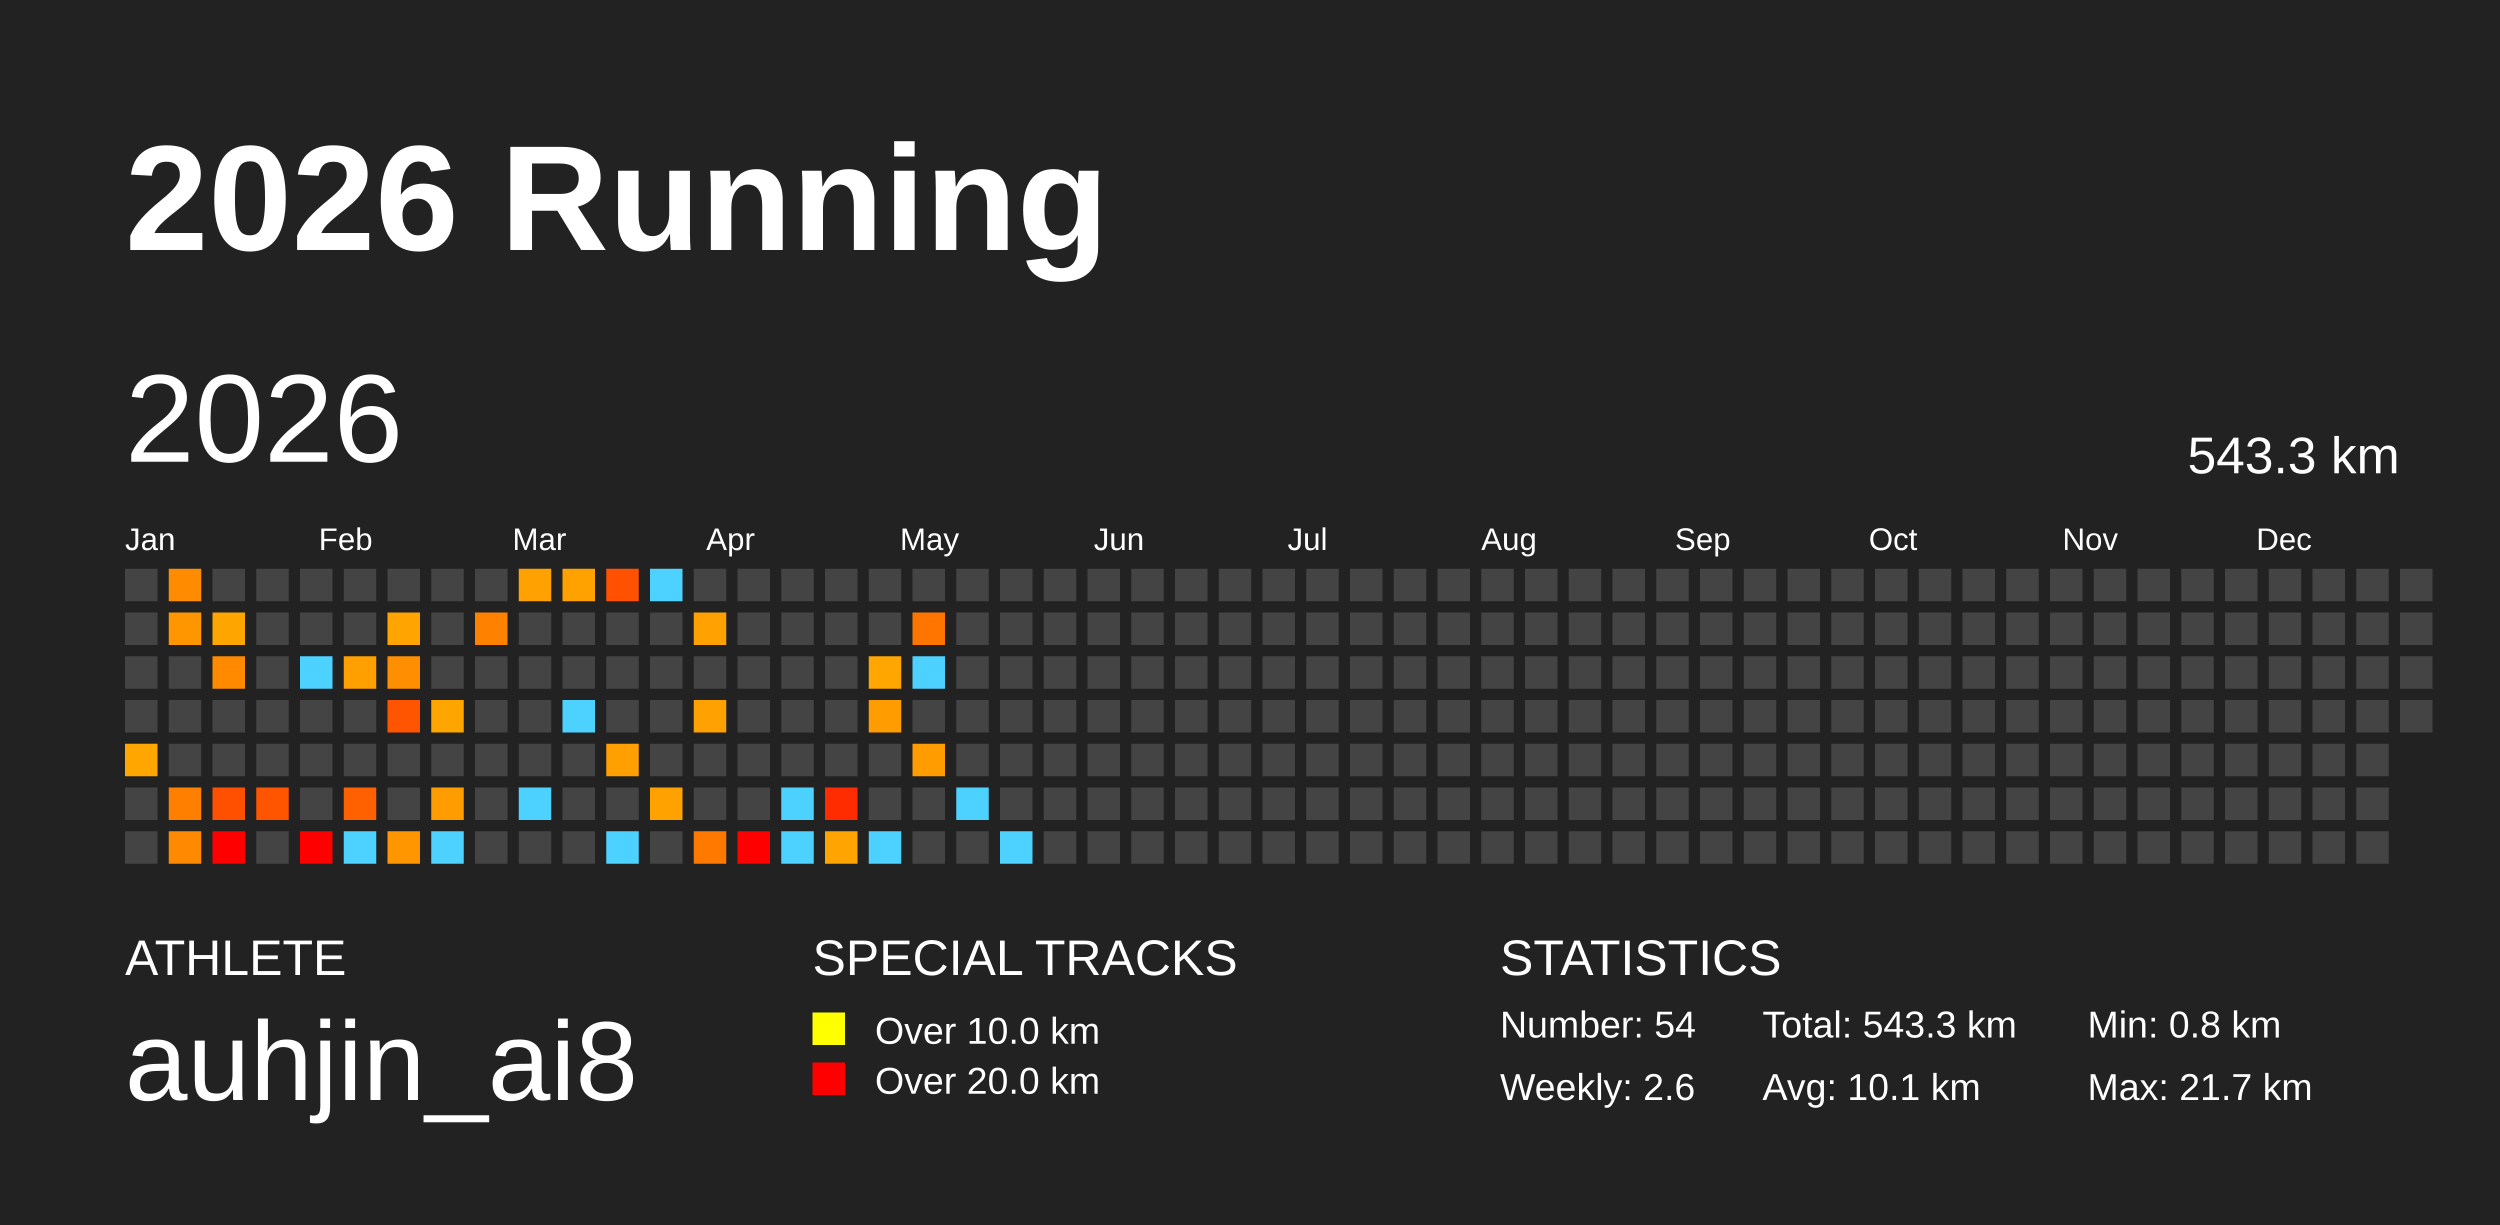
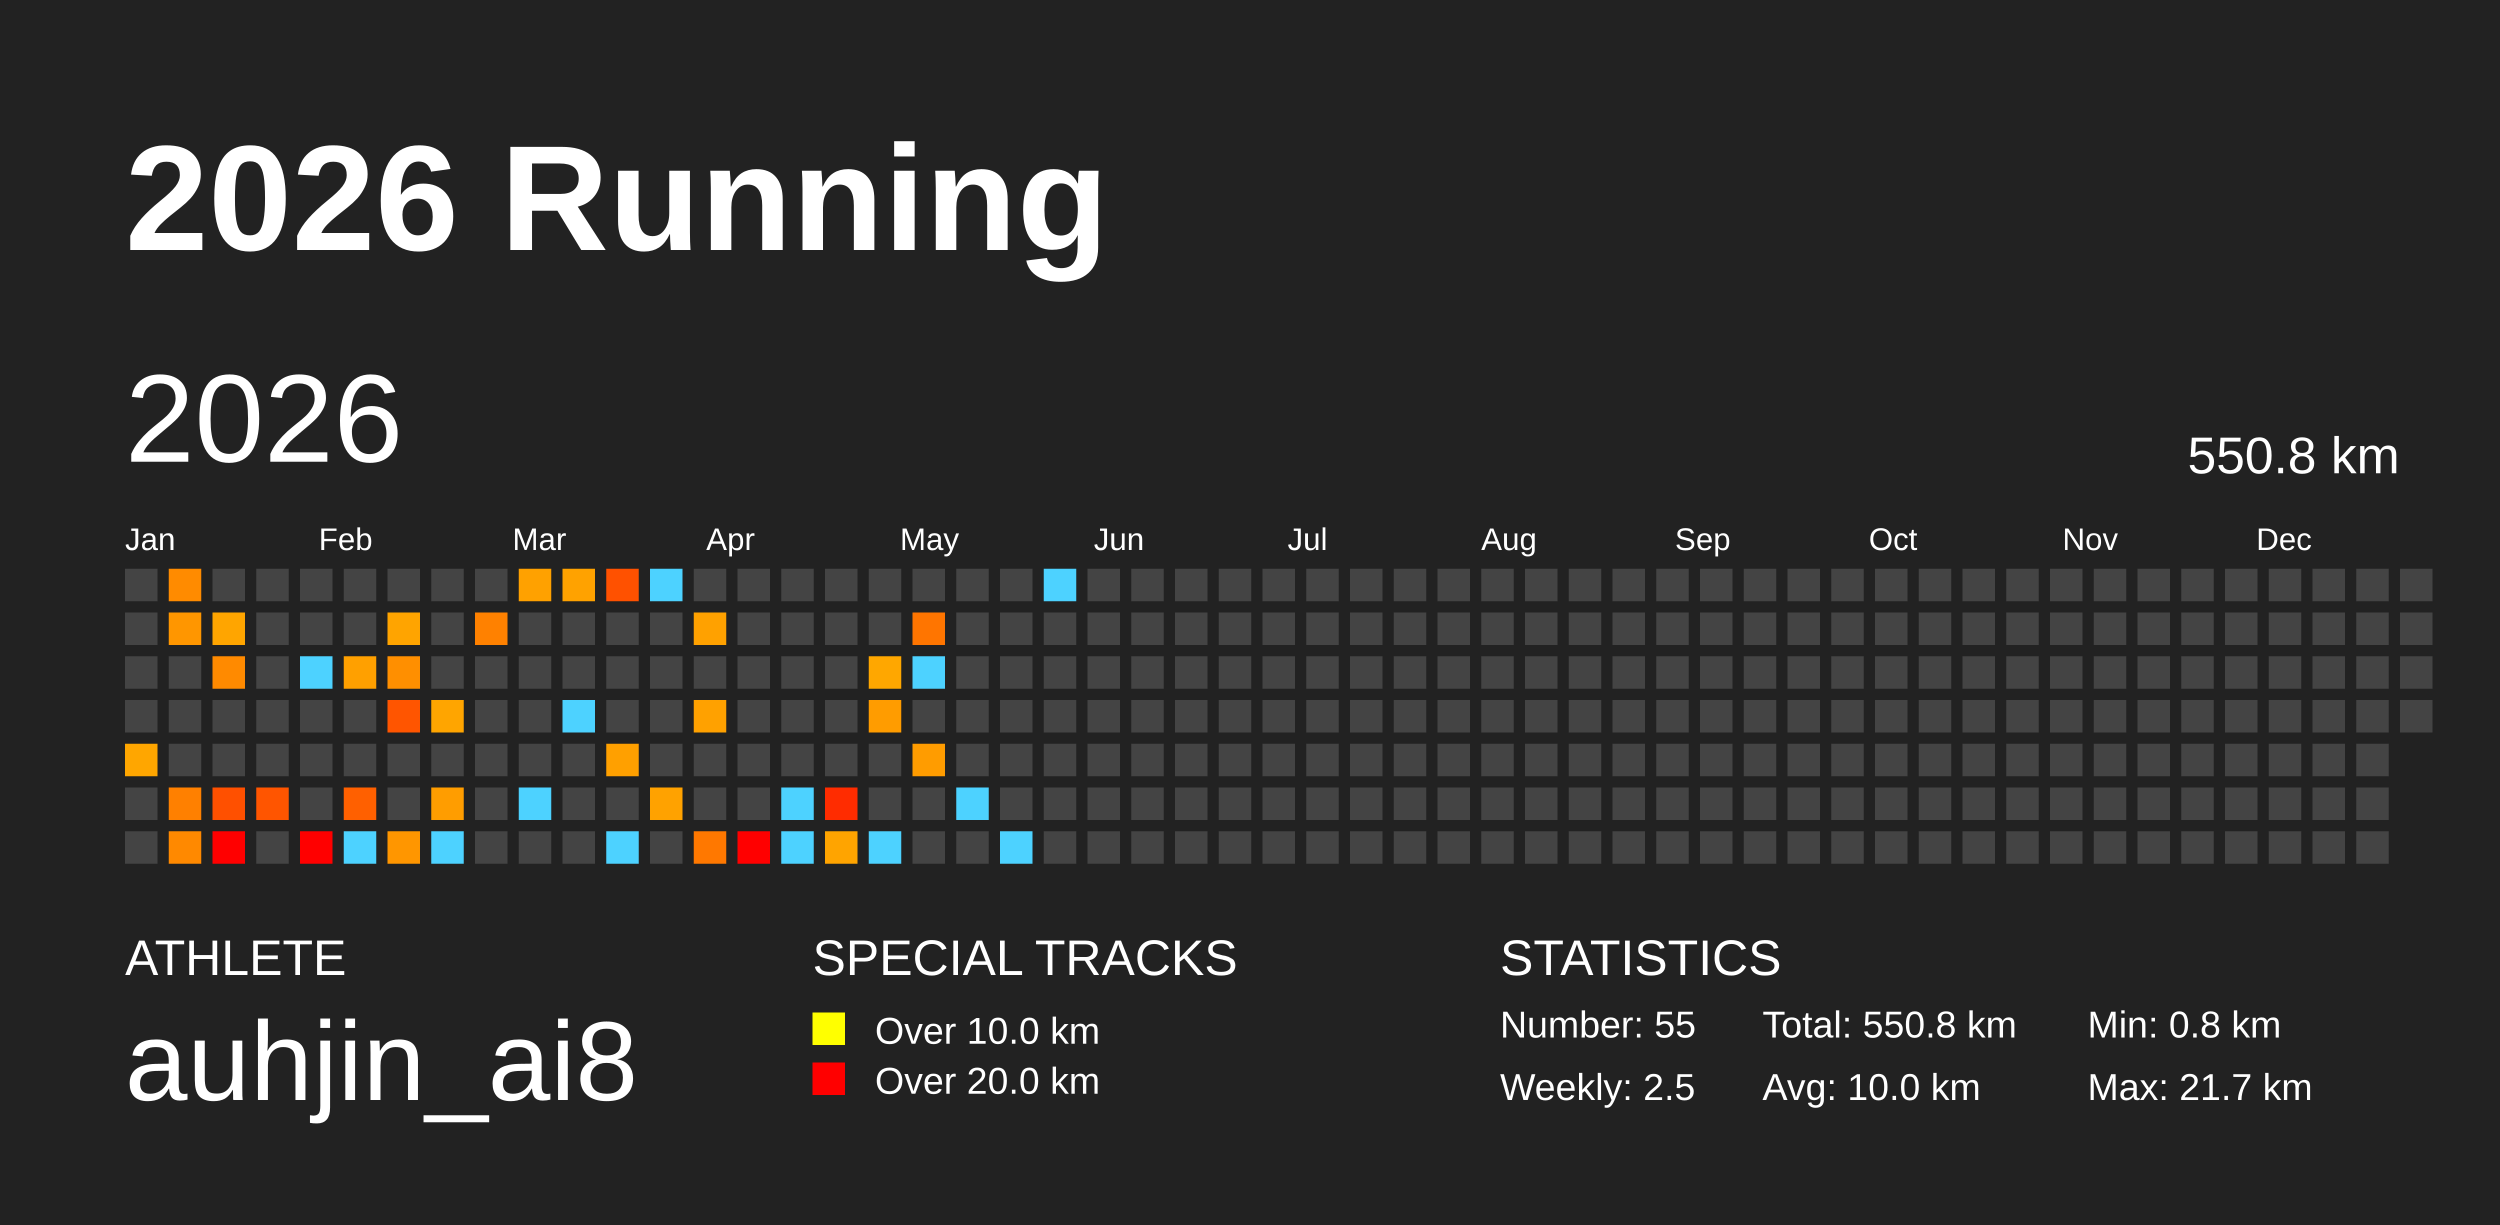
<svg xmlns="http://www.w3.org/2000/svg" baseProfile="full" height="98mm" version="1.1" viewBox="0,0,200,98" width="200mm">
  <defs />
  <rect fill="#222222" height="98" width="200" x="0" y="0" />
  <text fill="#FFFFFF" style="font-size:12px; font-family:Arial; font-weight:bold;" x="10" y="20">2026 Running</text>
  <text fill="#FFFFFF" style="font-size:4px; font-family:Arial" x="10" y="78">ATHLETE</text>
  <text fill="#FFFFFF" style="font-size:9px; font-family:Arial" x="10" y="88">auhjin_ai8</text>
  <text fill="#FFFFFF" style="font-size:4px; font-family:Arial" x="65" y="78">SPECIAL TRACKS</text>
  <rect fill="yellow" height="2.6" width="2.6" x="65" y="81" />
  <text fill="#FFFFFF" style="font-size:3px; font-family:Arial" x="70" y="83.5">Over 10.0 km</text>
  <rect fill="red" height="2.6" width="2.6" x="65" y="85" />
  <text fill="#FFFFFF" style="font-size:3px; font-family:Arial" x="70" y="87.5">Over 20.0 km</text>
  <text fill="#FFFFFF" style="font-size:4px; font-family:Arial" x="120" y="78">STATISTICS</text>
-   <text fill="#FFFFFF" style="font-size:3px; font-family:Arial" x="120" y="83">Number: 54</text>
-   <text fill="#FFFFFF" style="font-size:3px; font-family:Arial" x="120" y="88">Weekly: 2.6</text>
-   <text fill="#FFFFFF" style="font-size:3px; font-family:Arial" x="141" y="83">Total: 543.3 km</text>
-   <text fill="#FFFFFF" style="font-size:3px; font-family:Arial" x="141" y="88">Avg: 10.1 km</text>
+   <text fill="#FFFFFF" style="font-size:3px; font-family:Arial" x="120" y="83">Number: 55</text>
+   <text fill="#FFFFFF" style="font-size:3px; font-family:Arial" x="120" y="88">Weekly: 2.5</text>
+   <text fill="#FFFFFF" style="font-size:3px; font-family:Arial" x="141" y="83">Total: 550.8 km</text>
+   <text fill="#FFFFFF" style="font-size:3px; font-family:Arial" x="141" y="88">Avg: 10.0 km</text>
  <text fill="#FFFFFF" style="font-size:3px; font-family:Arial" x="167" y="83">Min: 0.8 km</text>
  <text fill="#FFFFFF" style="font-size:3px; font-family:Arial" x="167" y="88">Max: 21.7 km</text>
  <text dominant-baseline="hanging" fill="#FFFFFF" style="font-size:10.0px; font-family:Arial;" x="10" y="30">2026</text>
-   <text dominant-baseline="hanging" fill="#FFFFFF" style="font-size:4.125px; font-family:Arial;" x="175" y="35">543.3 km</text>
+   <text dominant-baseline="hanging" fill="#FFFFFF" style="font-size:4.125px; font-family:Arial;" x="175" y="35">550.8 km</text>
  <text fill="#FFFFFF" style="font-size:2.5px; font-family:Arial" x="10.0" y="44">Jan</text>
  <text fill="#FFFFFF" style="font-size:2.5px; font-family:Arial" x="25.5" y="44">Feb</text>
  <text fill="#FFFFFF" style="font-size:2.5px; font-family:Arial" x="41.0" y="44">Mar</text>
  <text fill="#FFFFFF" style="font-size:2.5px; font-family:Arial" x="56.5" y="44">Apr</text>
  <text fill="#FFFFFF" style="font-size:2.5px; font-family:Arial" x="72.0" y="44">May</text>
  <text fill="#FFFFFF" style="font-size:2.5px; font-family:Arial" x="87.5" y="44">Jun</text>
  <text fill="#FFFFFF" style="font-size:2.5px; font-family:Arial" x="103.0" y="44">Jul</text>
  <text fill="#FFFFFF" style="font-size:2.5px; font-family:Arial" x="118.5" y="44">Aug</text>
  <text fill="#FFFFFF" style="font-size:2.5px; font-family:Arial" x="134.0" y="44">Sep</text>
  <text fill="#FFFFFF" style="font-size:2.5px; font-family:Arial" x="149.5" y="44">Oct</text>
  <text fill="#FFFFFF" style="font-size:2.5px; font-family:Arial" x="165.0" y="44">Nov</text>
  <text fill="#FFFFFF" style="font-size:2.5px; font-family:Arial" x="180.5" y="44">Dec</text>
  <rect fill="#444444" height="2.6" width="2.6" x="10.0" y="45.5" />
  <rect fill="#444444" height="2.6" width="2.6" x="10.0" y="49.0" />
  <rect fill="#444444" height="2.6" width="2.6" x="10.0" y="52.5" />
  <rect fill="#444444" height="2.6" width="2.6" x="10.0" y="56.0" />
  <rect fill="#ffa600" height="2.6" width="2.6" x="10.0" y="59.5" />
  <rect fill="#444444" height="2.6" width="2.6" x="10.0" y="63.0" />
  <rect fill="#444444" height="2.6" width="2.6" x="10.0" y="66.5" />
  <rect fill="#ff8b00" height="2.6" width="2.6" x="13.5" y="45.5" />
  <rect fill="#ff9600" height="2.6" width="2.6" x="13.5" y="49.0" />
  <rect fill="#444444" height="2.6" width="2.6" x="13.5" y="52.5" />
  <rect fill="#444444" height="2.6" width="2.6" x="13.5" y="56.0" />
  <rect fill="#444444" height="2.6" width="2.6" x="13.5" y="59.5" />
  <rect fill="#ff8000" height="2.6" width="2.6" x="13.5" y="63.0" />
  <rect fill="#ff8900" height="2.6" width="2.6" x="13.5" y="66.5" />
  <rect fill="#444444" height="2.6" width="2.6" x="17.0" y="45.5" />
  <rect fill="#ffa500" height="2.6" width="2.6" x="17.0" y="49.0" />
  <rect fill="#ff8a00" height="2.6" width="2.6" x="17.0" y="52.5" />
  <rect fill="#444444" height="2.6" width="2.6" x="17.0" y="56.0" />
  <rect fill="#444444" height="2.6" width="2.6" x="17.0" y="59.5" />
  <rect fill="#ff5000" height="2.6" width="2.6" x="17.0" y="63.0" />
  <rect fill="red" height="2.6" width="2.6" x="17.0" y="66.5" />
  <rect fill="#444444" height="2.6" width="2.6" x="20.5" y="45.5" />
  <rect fill="#444444" height="2.6" width="2.6" x="20.5" y="49.0" />
  <rect fill="#444444" height="2.6" width="2.6" x="20.5" y="52.5" />
  <rect fill="#444444" height="2.6" width="2.6" x="20.5" y="56.0" />
  <rect fill="#444444" height="2.6" width="2.6" x="20.5" y="59.5" />
  <rect fill="#ff5500" height="2.6" width="2.6" x="20.5" y="63.0" />
  <rect fill="#444444" height="2.6" width="2.6" x="20.5" y="66.5" />
  <rect fill="#444444" height="2.6" width="2.6" x="24.0" y="45.5" />
  <rect fill="#444444" height="2.6" width="2.6" x="24.0" y="49.0" />
  <rect fill="#4dd2ff" height="2.6" width="2.6" x="24.0" y="52.5" />
  <rect fill="#444444" height="2.6" width="2.6" x="24.0" y="56.0" />
  <rect fill="#444444" height="2.6" width="2.6" x="24.0" y="59.5" />
  <rect fill="#444444" height="2.6" width="2.6" x="24.0" y="63.0" />
  <rect fill="red" height="2.6" width="2.6" x="24.0" y="66.5" />
  <rect fill="#444444" height="2.6" width="2.6" x="27.5" y="45.5" />
  <rect fill="#444444" height="2.6" width="2.6" x="27.5" y="49.0" />
  <rect fill="#ffa000" height="2.6" width="2.6" x="27.5" y="52.5" />
  <rect fill="#444444" height="2.6" width="2.6" x="27.5" y="56.0" />
  <rect fill="#444444" height="2.6" width="2.6" x="27.5" y="59.5" />
  <rect fill="#ff6000" height="2.6" width="2.6" x="27.5" y="63.0" />
  <rect fill="#4dd2ff" height="2.6" width="2.6" x="27.5" y="66.5" />
  <rect fill="#444444" height="2.6" width="2.6" x="31.0" y="45.5" />
  <rect fill="#ffa400" height="2.6" width="2.6" x="31.0" y="49.0" />
  <rect fill="#ff8f00" height="2.6" width="2.6" x="31.0" y="52.5" />
  <rect fill="#ff5500" height="2.6" width="2.6" x="31.0" y="56.0" />
  <rect fill="#444444" height="2.6" width="2.6" x="31.0" y="59.5" />
  <rect fill="#444444" height="2.6" width="2.6" x="31.0" y="63.0" />
  <rect fill="#ff9600" height="2.6" width="2.6" x="31.0" y="66.5" />
  <rect fill="#444444" height="2.6" width="2.6" x="34.5" y="45.5" />
  <rect fill="#444444" height="2.6" width="2.6" x="34.5" y="49.0" />
  <rect fill="#444444" height="2.6" width="2.6" x="34.5" y="52.5" />
  <rect fill="#ffa500" height="2.6" width="2.6" x="34.5" y="56.0" />
  <rect fill="#444444" height="2.6" width="2.6" x="34.5" y="59.5" />
  <rect fill="#ff9d00" height="2.6" width="2.6" x="34.5" y="63.0" />
  <rect fill="#4dd2ff" height="2.6" width="2.6" x="34.5" y="66.5" />
  <rect fill="#444444" height="2.6" width="2.6" x="38.0" y="45.5" />
  <rect fill="#ff8100" height="2.6" width="2.6" x="38.0" y="49.0" />
  <rect fill="#444444" height="2.6" width="2.6" x="38.0" y="52.5" />
  <rect fill="#444444" height="2.6" width="2.6" x="38.0" y="56.0" />
  <rect fill="#444444" height="2.6" width="2.6" x="38.0" y="59.5" />
  <rect fill="#444444" height="2.6" width="2.6" x="38.0" y="63.0" />
  <rect fill="#444444" height="2.6" width="2.6" x="38.0" y="66.5" />
  <rect fill="#ffa100" height="2.6" width="2.6" x="41.5" y="45.5" />
  <rect fill="#444444" height="2.6" width="2.6" x="41.5" y="49.0" />
  <rect fill="#444444" height="2.6" width="2.6" x="41.5" y="52.5" />
  <rect fill="#444444" height="2.6" width="2.6" x="41.5" y="56.0" />
  <rect fill="#444444" height="2.6" width="2.6" x="41.5" y="59.5" />
  <rect fill="#4dd2ff" height="2.6" width="2.6" x="41.5" y="63.0" />
  <rect fill="#444444" height="2.6" width="2.6" x="41.5" y="66.5" />
  <rect fill="#ffa200" height="2.6" width="2.6" x="45.0" y="45.5" />
  <rect fill="#444444" height="2.6" width="2.6" x="45.0" y="49.0" />
  <rect fill="#444444" height="2.6" width="2.6" x="45.0" y="52.5" />
  <rect fill="#4dd2ff" height="2.6" width="2.6" x="45.0" y="56.0" />
  <rect fill="#444444" height="2.6" width="2.6" x="45.0" y="59.5" />
  <rect fill="#444444" height="2.6" width="2.6" x="45.0" y="63.0" />
  <rect fill="#444444" height="2.6" width="2.6" x="45.0" y="66.5" />
  <rect fill="#ff5100" height="2.6" width="2.6" x="48.5" y="45.5" />
  <rect fill="#444444" height="2.6" width="2.6" x="48.5" y="49.0" />
  <rect fill="#444444" height="2.6" width="2.6" x="48.5" y="52.5" />
  <rect fill="#444444" height="2.6" width="2.6" x="48.5" y="56.0" />
  <rect fill="#ffa000" height="2.6" width="2.6" x="48.5" y="59.5" />
  <rect fill="#444444" height="2.6" width="2.6" x="48.5" y="63.0" />
  <rect fill="#4dd2ff" height="2.6" width="2.6" x="48.5" y="66.5" />
  <rect fill="#4dd2ff" height="2.6" width="2.6" x="52.0" y="45.5" />
  <rect fill="#444444" height="2.6" width="2.6" x="52.0" y="49.0" />
  <rect fill="#444444" height="2.6" width="2.6" x="52.0" y="52.5" />
  <rect fill="#444444" height="2.6" width="2.6" x="52.0" y="56.0" />
  <rect fill="#444444" height="2.6" width="2.6" x="52.0" y="59.5" />
  <rect fill="#ffa200" height="2.6" width="2.6" x="52.0" y="63.0" />
  <rect fill="#444444" height="2.6" width="2.6" x="52.0" y="66.5" />
  <rect fill="#444444" height="2.6" width="2.6" x="55.5" y="45.5" />
  <rect fill="#ffa100" height="2.6" width="2.6" x="55.5" y="49.0" />
  <rect fill="#444444" height="2.6" width="2.6" x="55.5" y="52.5" />
  <rect fill="#ffa100" height="2.6" width="2.6" x="55.5" y="56.0" />
  <rect fill="#444444" height="2.6" width="2.6" x="55.5" y="59.5" />
  <rect fill="#444444" height="2.6" width="2.6" x="55.5" y="63.0" />
  <rect fill="#ff7800" height="2.6" width="2.6" x="55.5" y="66.5" />
  <rect fill="#444444" height="2.6" width="2.6" x="59.0" y="45.5" />
  <rect fill="#444444" height="2.6" width="2.6" x="59.0" y="49.0" />
  <rect fill="#444444" height="2.6" width="2.6" x="59.0" y="52.5" />
  <rect fill="#444444" height="2.6" width="2.6" x="59.0" y="56.0" />
  <rect fill="#444444" height="2.6" width="2.6" x="59.0" y="59.5" />
  <rect fill="#444444" height="2.6" width="2.6" x="59.0" y="63.0" />
  <rect fill="red" height="2.6" width="2.6" x="59.0" y="66.5" />
  <rect fill="#444444" height="2.6" width="2.6" x="62.5" y="45.5" />
  <rect fill="#444444" height="2.6" width="2.6" x="62.5" y="49.0" />
  <rect fill="#444444" height="2.6" width="2.6" x="62.5" y="52.5" />
  <rect fill="#444444" height="2.6" width="2.6" x="62.5" y="56.0" />
  <rect fill="#444444" height="2.6" width="2.6" x="62.5" y="59.5" />
  <rect fill="#4dd2ff" height="2.6" width="2.6" x="62.5" y="63.0" />
  <rect fill="#4dd2ff" height="2.6" width="2.6" x="62.5" y="66.5" />
  <rect fill="#444444" height="2.6" width="2.6" x="66.0" y="45.5" />
  <rect fill="#444444" height="2.6" width="2.6" x="66.0" y="49.0" />
  <rect fill="#444444" height="2.6" width="2.6" x="66.0" y="52.5" />
  <rect fill="#444444" height="2.6" width="2.6" x="66.0" y="56.0" />
  <rect fill="#444444" height="2.6" width="2.6" x="66.0" y="59.5" />
  <rect fill="#ff2c00" height="2.6" width="2.6" x="66.0" y="63.0" />
  <rect fill="#ffa400" height="2.6" width="2.6" x="66.0" y="66.5" />
  <rect fill="#444444" height="2.6" width="2.6" x="69.5" y="45.5" />
  <rect fill="#444444" height="2.6" width="2.6" x="69.5" y="49.0" />
  <rect fill="#ffa700" height="2.6" width="2.6" x="69.5" y="52.5" />
  <rect fill="#ff9c00" height="2.6" width="2.6" x="69.5" y="56.0" />
  <rect fill="#444444" height="2.6" width="2.6" x="69.5" y="59.5" />
  <rect fill="#444444" height="2.6" width="2.6" x="69.5" y="63.0" />
  <rect fill="#4dd2ff" height="2.6" width="2.6" x="69.5" y="66.5" />
  <rect fill="#444444" height="2.6" width="2.6" x="73.0" y="45.5" />
  <rect fill="#ff7500" height="2.6" width="2.6" x="73.0" y="49.0" />
  <rect fill="#4dd2ff" height="2.6" width="2.6" x="73.0" y="52.5" />
  <rect fill="#444444" height="2.6" width="2.6" x="73.0" y="56.0" />
  <rect fill="#ff9c00" height="2.6" width="2.6" x="73.0" y="59.5" />
  <rect fill="#444444" height="2.6" width="2.6" x="73.0" y="63.0" />
  <rect fill="#444444" height="2.6" width="2.6" x="73.0" y="66.5" />
  <rect fill="#444444" height="2.6" width="2.6" x="76.5" y="45.5" />
  <rect fill="#444444" height="2.6" width="2.6" x="76.5" y="49.0" />
  <rect fill="#444444" height="2.6" width="2.6" x="76.5" y="52.5" />
  <rect fill="#444444" height="2.6" width="2.6" x="76.5" y="56.0" />
  <rect fill="#444444" height="2.6" width="2.6" x="76.5" y="59.5" />
  <rect fill="#4dd2ff" height="2.6" width="2.6" x="76.5" y="63.0" />
  <rect fill="#444444" height="2.6" width="2.6" x="76.5" y="66.5" />
  <rect fill="#444444" height="2.6" width="2.6" x="80.0" y="45.5" />
  <rect fill="#444444" height="2.6" width="2.6" x="80.0" y="49.0" />
  <rect fill="#444444" height="2.6" width="2.6" x="80.0" y="52.5" />
  <rect fill="#444444" height="2.6" width="2.6" x="80.0" y="56.0" />
  <rect fill="#444444" height="2.6" width="2.6" x="80.0" y="59.5" />
  <rect fill="#444444" height="2.6" width="2.6" x="80.0" y="63.0" />
  <rect fill="#4dd2ff" height="2.6" width="2.6" x="80.0" y="66.5" />
-   <rect fill="#444444" height="2.6" width="2.6" x="83.5" y="45.5" />
+   <rect fill="#4dd2ff" height="2.6" width="2.6" x="83.5" y="45.5" />
  <rect fill="#444444" height="2.6" width="2.6" x="83.5" y="49.0" />
  <rect fill="#444444" height="2.6" width="2.6" x="83.5" y="52.5" />
  <rect fill="#444444" height="2.6" width="2.6" x="83.5" y="56.0" />
  <rect fill="#444444" height="2.6" width="2.6" x="83.5" y="59.5" />
  <rect fill="#444444" height="2.6" width="2.6" x="83.5" y="63.0" />
  <rect fill="#444444" height="2.6" width="2.6" x="83.5" y="66.5" />
  <rect fill="#444444" height="2.6" width="2.6" x="87.0" y="45.5" />
  <rect fill="#444444" height="2.6" width="2.6" x="87.0" y="49.0" />
  <rect fill="#444444" height="2.6" width="2.6" x="87.0" y="52.5" />
  <rect fill="#444444" height="2.6" width="2.6" x="87.0" y="56.0" />
  <rect fill="#444444" height="2.6" width="2.6" x="87.0" y="59.5" />
  <rect fill="#444444" height="2.6" width="2.6" x="87.0" y="63.0" />
  <rect fill="#444444" height="2.6" width="2.6" x="87.0" y="66.5" />
  <rect fill="#444444" height="2.6" width="2.6" x="90.5" y="45.5" />
  <rect fill="#444444" height="2.6" width="2.6" x="90.5" y="49.0" />
  <rect fill="#444444" height="2.6" width="2.6" x="90.5" y="52.5" />
  <rect fill="#444444" height="2.6" width="2.6" x="90.5" y="56.0" />
  <rect fill="#444444" height="2.6" width="2.6" x="90.5" y="59.5" />
  <rect fill="#444444" height="2.6" width="2.6" x="90.5" y="63.0" />
  <rect fill="#444444" height="2.6" width="2.6" x="90.5" y="66.5" />
  <rect fill="#444444" height="2.6" width="2.6" x="94.0" y="45.5" />
  <rect fill="#444444" height="2.6" width="2.6" x="94.0" y="49.0" />
  <rect fill="#444444" height="2.6" width="2.6" x="94.0" y="52.5" />
  <rect fill="#444444" height="2.6" width="2.6" x="94.0" y="56.0" />
  <rect fill="#444444" height="2.6" width="2.6" x="94.0" y="59.5" />
  <rect fill="#444444" height="2.6" width="2.6" x="94.0" y="63.0" />
  <rect fill="#444444" height="2.6" width="2.6" x="94.0" y="66.5" />
  <rect fill="#444444" height="2.6" width="2.6" x="97.5" y="45.5" />
  <rect fill="#444444" height="2.6" width="2.6" x="97.5" y="49.0" />
  <rect fill="#444444" height="2.6" width="2.6" x="97.5" y="52.5" />
  <rect fill="#444444" height="2.6" width="2.6" x="97.5" y="56.0" />
  <rect fill="#444444" height="2.6" width="2.6" x="97.5" y="59.5" />
  <rect fill="#444444" height="2.6" width="2.6" x="97.5" y="63.0" />
  <rect fill="#444444" height="2.6" width="2.6" x="97.5" y="66.5" />
  <rect fill="#444444" height="2.6" width="2.6" x="101.0" y="45.5" />
  <rect fill="#444444" height="2.6" width="2.6" x="101.0" y="49.0" />
  <rect fill="#444444" height="2.6" width="2.6" x="101.0" y="52.5" />
  <rect fill="#444444" height="2.6" width="2.6" x="101.0" y="56.0" />
  <rect fill="#444444" height="2.6" width="2.6" x="101.0" y="59.5" />
  <rect fill="#444444" height="2.6" width="2.6" x="101.0" y="63.0" />
  <rect fill="#444444" height="2.6" width="2.6" x="101.0" y="66.5" />
  <rect fill="#444444" height="2.6" width="2.6" x="104.5" y="45.5" />
  <rect fill="#444444" height="2.6" width="2.6" x="104.5" y="49.0" />
  <rect fill="#444444" height="2.6" width="2.6" x="104.5" y="52.5" />
  <rect fill="#444444" height="2.6" width="2.6" x="104.5" y="56.0" />
  <rect fill="#444444" height="2.6" width="2.6" x="104.5" y="59.5" />
  <rect fill="#444444" height="2.6" width="2.6" x="104.5" y="63.0" />
  <rect fill="#444444" height="2.6" width="2.6" x="104.5" y="66.5" />
  <rect fill="#444444" height="2.6" width="2.6" x="108.0" y="45.5" />
  <rect fill="#444444" height="2.6" width="2.6" x="108.0" y="49.0" />
  <rect fill="#444444" height="2.6" width="2.6" x="108.0" y="52.5" />
  <rect fill="#444444" height="2.6" width="2.6" x="108.0" y="56.0" />
  <rect fill="#444444" height="2.6" width="2.6" x="108.0" y="59.5" />
  <rect fill="#444444" height="2.6" width="2.6" x="108.0" y="63.0" />
  <rect fill="#444444" height="2.6" width="2.6" x="108.0" y="66.5" />
  <rect fill="#444444" height="2.6" width="2.6" x="111.5" y="45.5" />
  <rect fill="#444444" height="2.6" width="2.6" x="111.5" y="49.0" />
  <rect fill="#444444" height="2.6" width="2.6" x="111.5" y="52.5" />
  <rect fill="#444444" height="2.6" width="2.6" x="111.5" y="56.0" />
  <rect fill="#444444" height="2.6" width="2.6" x="111.5" y="59.5" />
  <rect fill="#444444" height="2.6" width="2.6" x="111.5" y="63.0" />
  <rect fill="#444444" height="2.6" width="2.6" x="111.5" y="66.5" />
  <rect fill="#444444" height="2.6" width="2.6" x="115.0" y="45.5" />
  <rect fill="#444444" height="2.6" width="2.6" x="115.0" y="49.0" />
  <rect fill="#444444" height="2.6" width="2.6" x="115.0" y="52.5" />
  <rect fill="#444444" height="2.6" width="2.6" x="115.0" y="56.0" />
  <rect fill="#444444" height="2.6" width="2.6" x="115.0" y="59.5" />
  <rect fill="#444444" height="2.6" width="2.6" x="115.0" y="63.0" />
  <rect fill="#444444" height="2.6" width="2.6" x="115.0" y="66.5" />
  <rect fill="#444444" height="2.6" width="2.6" x="118.5" y="45.5" />
  <rect fill="#444444" height="2.6" width="2.6" x="118.5" y="49.0" />
  <rect fill="#444444" height="2.6" width="2.6" x="118.5" y="52.5" />
  <rect fill="#444444" height="2.6" width="2.6" x="118.5" y="56.0" />
  <rect fill="#444444" height="2.6" width="2.6" x="118.5" y="59.5" />
  <rect fill="#444444" height="2.6" width="2.6" x="118.5" y="63.0" />
  <rect fill="#444444" height="2.6" width="2.6" x="118.5" y="66.5" />
  <rect fill="#444444" height="2.6" width="2.6" x="122.0" y="45.5" />
  <rect fill="#444444" height="2.6" width="2.6" x="122.0" y="49.0" />
  <rect fill="#444444" height="2.6" width="2.6" x="122.0" y="52.5" />
  <rect fill="#444444" height="2.6" width="2.6" x="122.0" y="56.0" />
  <rect fill="#444444" height="2.6" width="2.6" x="122.0" y="59.5" />
  <rect fill="#444444" height="2.6" width="2.6" x="122.0" y="63.0" />
  <rect fill="#444444" height="2.6" width="2.6" x="122.0" y="66.5" />
  <rect fill="#444444" height="2.6" width="2.6" x="125.5" y="45.5" />
  <rect fill="#444444" height="2.6" width="2.6" x="125.5" y="49.0" />
  <rect fill="#444444" height="2.6" width="2.6" x="125.5" y="52.5" />
  <rect fill="#444444" height="2.6" width="2.6" x="125.5" y="56.0" />
  <rect fill="#444444" height="2.6" width="2.6" x="125.5" y="59.5" />
  <rect fill="#444444" height="2.6" width="2.6" x="125.5" y="63.0" />
  <rect fill="#444444" height="2.6" width="2.6" x="125.5" y="66.5" />
  <rect fill="#444444" height="2.6" width="2.6" x="129.0" y="45.5" />
  <rect fill="#444444" height="2.6" width="2.6" x="129.0" y="49.0" />
  <rect fill="#444444" height="2.6" width="2.6" x="129.0" y="52.5" />
  <rect fill="#444444" height="2.6" width="2.6" x="129.0" y="56.0" />
  <rect fill="#444444" height="2.6" width="2.6" x="129.0" y="59.5" />
  <rect fill="#444444" height="2.6" width="2.6" x="129.0" y="63.0" />
  <rect fill="#444444" height="2.6" width="2.6" x="129.0" y="66.5" />
  <rect fill="#444444" height="2.6" width="2.6" x="132.5" y="45.5" />
  <rect fill="#444444" height="2.6" width="2.6" x="132.5" y="49.0" />
  <rect fill="#444444" height="2.6" width="2.6" x="132.5" y="52.5" />
  <rect fill="#444444" height="2.6" width="2.6" x="132.5" y="56.0" />
  <rect fill="#444444" height="2.6" width="2.6" x="132.5" y="59.5" />
  <rect fill="#444444" height="2.6" width="2.6" x="132.5" y="63.0" />
  <rect fill="#444444" height="2.6" width="2.6" x="132.5" y="66.5" />
  <rect fill="#444444" height="2.6" width="2.6" x="136.0" y="45.5" />
  <rect fill="#444444" height="2.6" width="2.6" x="136.0" y="49.0" />
  <rect fill="#444444" height="2.6" width="2.6" x="136.0" y="52.5" />
  <rect fill="#444444" height="2.6" width="2.6" x="136.0" y="56.0" />
  <rect fill="#444444" height="2.6" width="2.6" x="136.0" y="59.5" />
  <rect fill="#444444" height="2.6" width="2.6" x="136.0" y="63.0" />
  <rect fill="#444444" height="2.6" width="2.6" x="136.0" y="66.5" />
  <rect fill="#444444" height="2.6" width="2.6" x="139.5" y="45.5" />
  <rect fill="#444444" height="2.6" width="2.6" x="139.5" y="49.0" />
  <rect fill="#444444" height="2.6" width="2.6" x="139.5" y="52.5" />
  <rect fill="#444444" height="2.6" width="2.6" x="139.5" y="56.0" />
  <rect fill="#444444" height="2.6" width="2.6" x="139.5" y="59.5" />
  <rect fill="#444444" height="2.6" width="2.6" x="139.5" y="63.0" />
  <rect fill="#444444" height="2.6" width="2.6" x="139.5" y="66.5" />
  <rect fill="#444444" height="2.6" width="2.6" x="143.0" y="45.5" />
  <rect fill="#444444" height="2.6" width="2.6" x="143.0" y="49.0" />
  <rect fill="#444444" height="2.6" width="2.6" x="143.0" y="52.5" />
  <rect fill="#444444" height="2.6" width="2.6" x="143.0" y="56.0" />
  <rect fill="#444444" height="2.6" width="2.6" x="143.0" y="59.5" />
  <rect fill="#444444" height="2.6" width="2.6" x="143.0" y="63.0" />
  <rect fill="#444444" height="2.6" width="2.6" x="143.0" y="66.5" />
  <rect fill="#444444" height="2.6" width="2.6" x="146.5" y="45.5" />
  <rect fill="#444444" height="2.6" width="2.6" x="146.5" y="49.0" />
  <rect fill="#444444" height="2.6" width="2.6" x="146.5" y="52.5" />
  <rect fill="#444444" height="2.6" width="2.6" x="146.5" y="56.0" />
  <rect fill="#444444" height="2.6" width="2.6" x="146.5" y="59.5" />
  <rect fill="#444444" height="2.6" width="2.6" x="146.5" y="63.0" />
  <rect fill="#444444" height="2.6" width="2.6" x="146.5" y="66.5" />
  <rect fill="#444444" height="2.6" width="2.6" x="150.0" y="45.5" />
  <rect fill="#444444" height="2.6" width="2.6" x="150.0" y="49.0" />
  <rect fill="#444444" height="2.6" width="2.6" x="150.0" y="52.5" />
  <rect fill="#444444" height="2.6" width="2.6" x="150.0" y="56.0" />
  <rect fill="#444444" height="2.6" width="2.6" x="150.0" y="59.5" />
  <rect fill="#444444" height="2.6" width="2.6" x="150.0" y="63.0" />
  <rect fill="#444444" height="2.6" width="2.6" x="150.0" y="66.5" />
  <rect fill="#444444" height="2.6" width="2.6" x="153.5" y="45.5" />
  <rect fill="#444444" height="2.6" width="2.6" x="153.5" y="49.0" />
  <rect fill="#444444" height="2.6" width="2.6" x="153.5" y="52.5" />
  <rect fill="#444444" height="2.6" width="2.6" x="153.5" y="56.0" />
  <rect fill="#444444" height="2.6" width="2.6" x="153.5" y="59.5" />
  <rect fill="#444444" height="2.6" width="2.6" x="153.5" y="63.0" />
  <rect fill="#444444" height="2.6" width="2.6" x="153.5" y="66.5" />
  <rect fill="#444444" height="2.6" width="2.6" x="157.0" y="45.5" />
  <rect fill="#444444" height="2.6" width="2.6" x="157.0" y="49.0" />
  <rect fill="#444444" height="2.6" width="2.6" x="157.0" y="52.5" />
  <rect fill="#444444" height="2.6" width="2.6" x="157.0" y="56.0" />
  <rect fill="#444444" height="2.6" width="2.6" x="157.0" y="59.5" />
  <rect fill="#444444" height="2.6" width="2.6" x="157.0" y="63.0" />
  <rect fill="#444444" height="2.6" width="2.6" x="157.0" y="66.5" />
  <rect fill="#444444" height="2.6" width="2.6" x="160.5" y="45.5" />
  <rect fill="#444444" height="2.6" width="2.6" x="160.5" y="49.0" />
  <rect fill="#444444" height="2.6" width="2.6" x="160.5" y="52.5" />
  <rect fill="#444444" height="2.6" width="2.6" x="160.5" y="56.0" />
  <rect fill="#444444" height="2.6" width="2.6" x="160.5" y="59.5" />
  <rect fill="#444444" height="2.6" width="2.6" x="160.5" y="63.0" />
  <rect fill="#444444" height="2.6" width="2.6" x="160.5" y="66.5" />
  <rect fill="#444444" height="2.6" width="2.6" x="164.0" y="45.5" />
  <rect fill="#444444" height="2.6" width="2.6" x="164.0" y="49.0" />
  <rect fill="#444444" height="2.6" width="2.6" x="164.0" y="52.5" />
  <rect fill="#444444" height="2.6" width="2.6" x="164.0" y="56.0" />
  <rect fill="#444444" height="2.6" width="2.6" x="164.0" y="59.5" />
  <rect fill="#444444" height="2.6" width="2.6" x="164.0" y="63.0" />
  <rect fill="#444444" height="2.6" width="2.6" x="164.0" y="66.5" />
  <rect fill="#444444" height="2.6" width="2.6" x="167.5" y="45.5" />
  <rect fill="#444444" height="2.6" width="2.6" x="167.5" y="49.0" />
  <rect fill="#444444" height="2.6" width="2.6" x="167.5" y="52.5" />
  <rect fill="#444444" height="2.6" width="2.6" x="167.5" y="56.0" />
  <rect fill="#444444" height="2.6" width="2.6" x="167.5" y="59.5" />
  <rect fill="#444444" height="2.6" width="2.6" x="167.5" y="63.0" />
  <rect fill="#444444" height="2.6" width="2.6" x="167.5" y="66.5" />
  <rect fill="#444444" height="2.6" width="2.6" x="171.0" y="45.5" />
  <rect fill="#444444" height="2.6" width="2.6" x="171.0" y="49.0" />
  <rect fill="#444444" height="2.6" width="2.6" x="171.0" y="52.5" />
  <rect fill="#444444" height="2.6" width="2.6" x="171.0" y="56.0" />
  <rect fill="#444444" height="2.6" width="2.6" x="171.0" y="59.5" />
  <rect fill="#444444" height="2.6" width="2.6" x="171.0" y="63.0" />
  <rect fill="#444444" height="2.6" width="2.6" x="171.0" y="66.5" />
  <rect fill="#444444" height="2.6" width="2.6" x="174.5" y="45.5" />
  <rect fill="#444444" height="2.6" width="2.6" x="174.5" y="49.0" />
  <rect fill="#444444" height="2.6" width="2.6" x="174.5" y="52.5" />
  <rect fill="#444444" height="2.6" width="2.6" x="174.5" y="56.0" />
  <rect fill="#444444" height="2.6" width="2.6" x="174.5" y="59.5" />
  <rect fill="#444444" height="2.6" width="2.6" x="174.5" y="63.0" />
  <rect fill="#444444" height="2.6" width="2.6" x="174.5" y="66.5" />
  <rect fill="#444444" height="2.6" width="2.6" x="178.0" y="45.5" />
  <rect fill="#444444" height="2.6" width="2.6" x="178.0" y="49.0" />
  <rect fill="#444444" height="2.6" width="2.6" x="178.0" y="52.5" />
  <rect fill="#444444" height="2.6" width="2.6" x="178.0" y="56.0" />
  <rect fill="#444444" height="2.6" width="2.6" x="178.0" y="59.5" />
  <rect fill="#444444" height="2.6" width="2.6" x="178.0" y="63.0" />
  <rect fill="#444444" height="2.6" width="2.6" x="178.0" y="66.5" />
  <rect fill="#444444" height="2.6" width="2.6" x="181.5" y="45.5" />
  <rect fill="#444444" height="2.6" width="2.6" x="181.5" y="49.0" />
  <rect fill="#444444" height="2.6" width="2.6" x="181.5" y="52.5" />
  <rect fill="#444444" height="2.6" width="2.6" x="181.5" y="56.0" />
  <rect fill="#444444" height="2.6" width="2.6" x="181.5" y="59.5" />
  <rect fill="#444444" height="2.6" width="2.6" x="181.5" y="63.0" />
  <rect fill="#444444" height="2.6" width="2.6" x="181.5" y="66.5" />
  <rect fill="#444444" height="2.6" width="2.6" x="185.0" y="45.5" />
  <rect fill="#444444" height="2.6" width="2.6" x="185.0" y="49.0" />
  <rect fill="#444444" height="2.6" width="2.6" x="185.0" y="52.5" />
  <rect fill="#444444" height="2.6" width="2.6" x="185.0" y="56.0" />
  <rect fill="#444444" height="2.6" width="2.6" x="185.0" y="59.5" />
  <rect fill="#444444" height="2.6" width="2.6" x="185.0" y="63.0" />
  <rect fill="#444444" height="2.6" width="2.6" x="185.0" y="66.5" />
  <rect fill="#444444" height="2.6" width="2.6" x="188.5" y="45.5" />
  <rect fill="#444444" height="2.6" width="2.6" x="188.5" y="49.0" />
  <rect fill="#444444" height="2.6" width="2.6" x="188.5" y="52.5" />
  <rect fill="#444444" height="2.6" width="2.6" x="188.5" y="56.0" />
  <rect fill="#444444" height="2.6" width="2.6" x="188.5" y="59.5" />
  <rect fill="#444444" height="2.6" width="2.6" x="188.5" y="63.0" />
  <rect fill="#444444" height="2.6" width="2.6" x="188.5" y="66.5" />
  <rect fill="#444444" height="2.6" width="2.6" x="192.0" y="45.5" />
  <rect fill="#444444" height="2.6" width="2.6" x="192.0" y="49.0" />
  <rect fill="#444444" height="2.6" width="2.6" x="192.0" y="52.5" />
  <rect fill="#444444" height="2.6" width="2.6" x="192.0" y="56.0" />
</svg>
